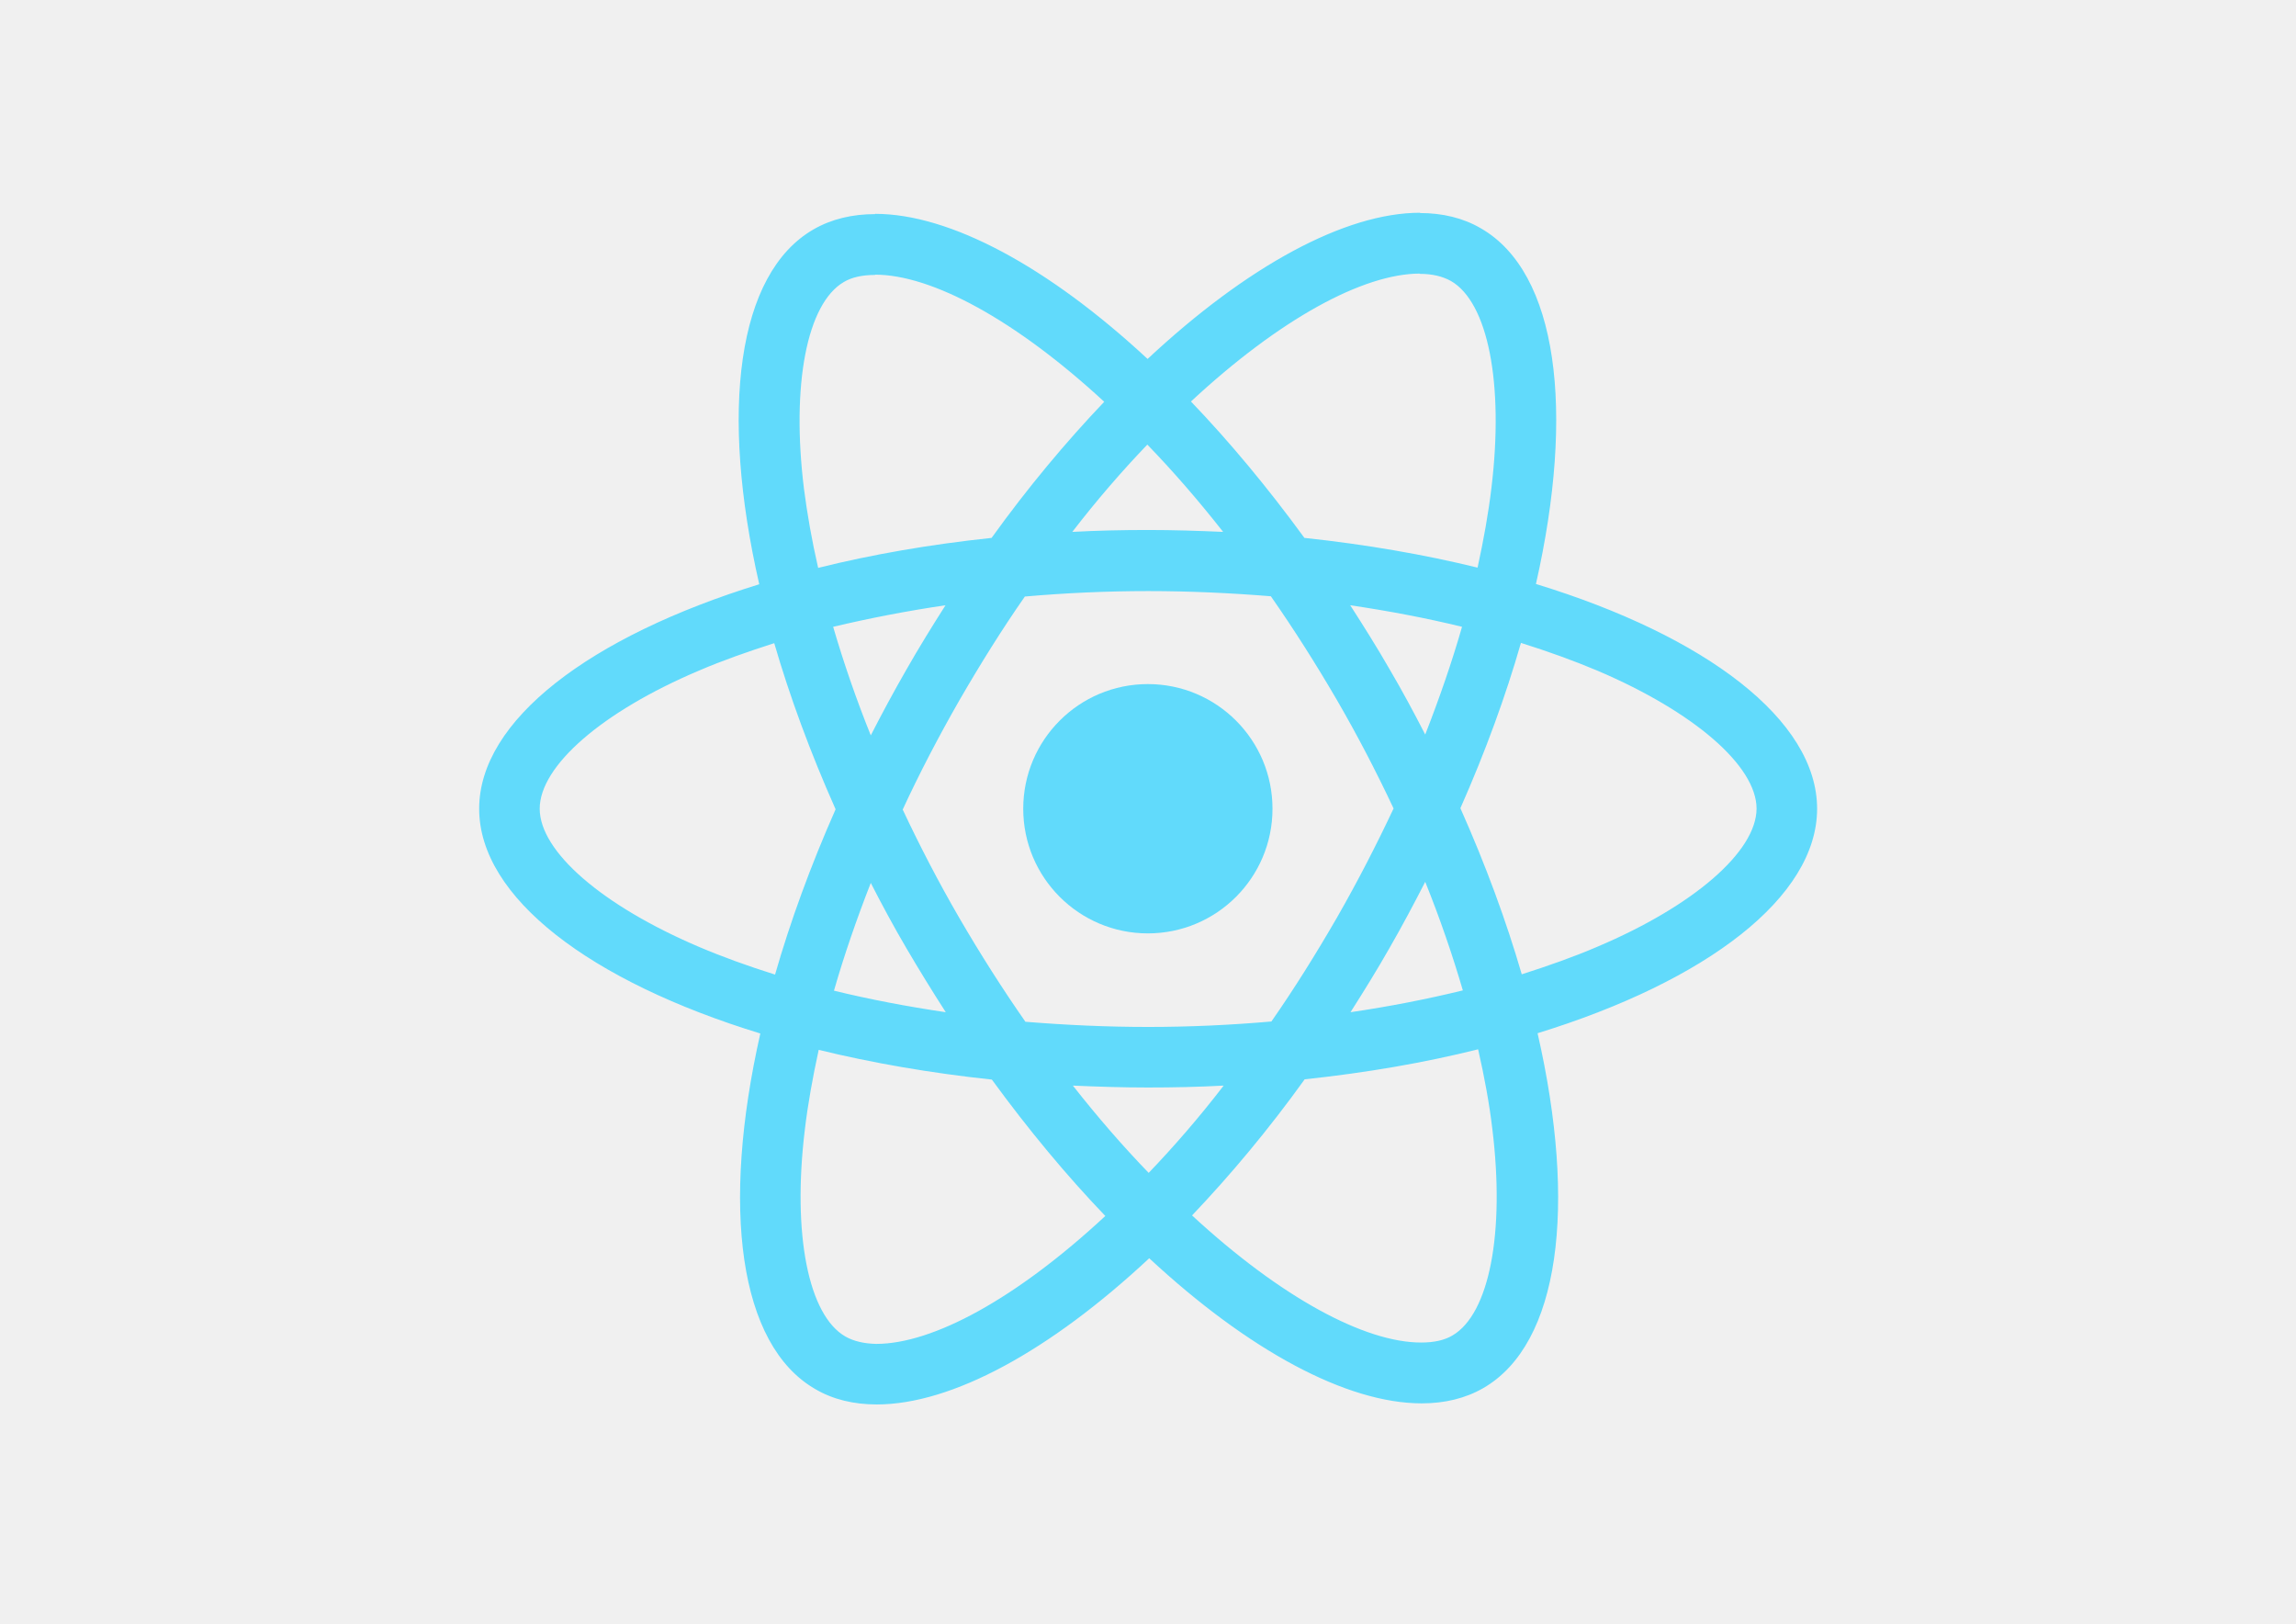
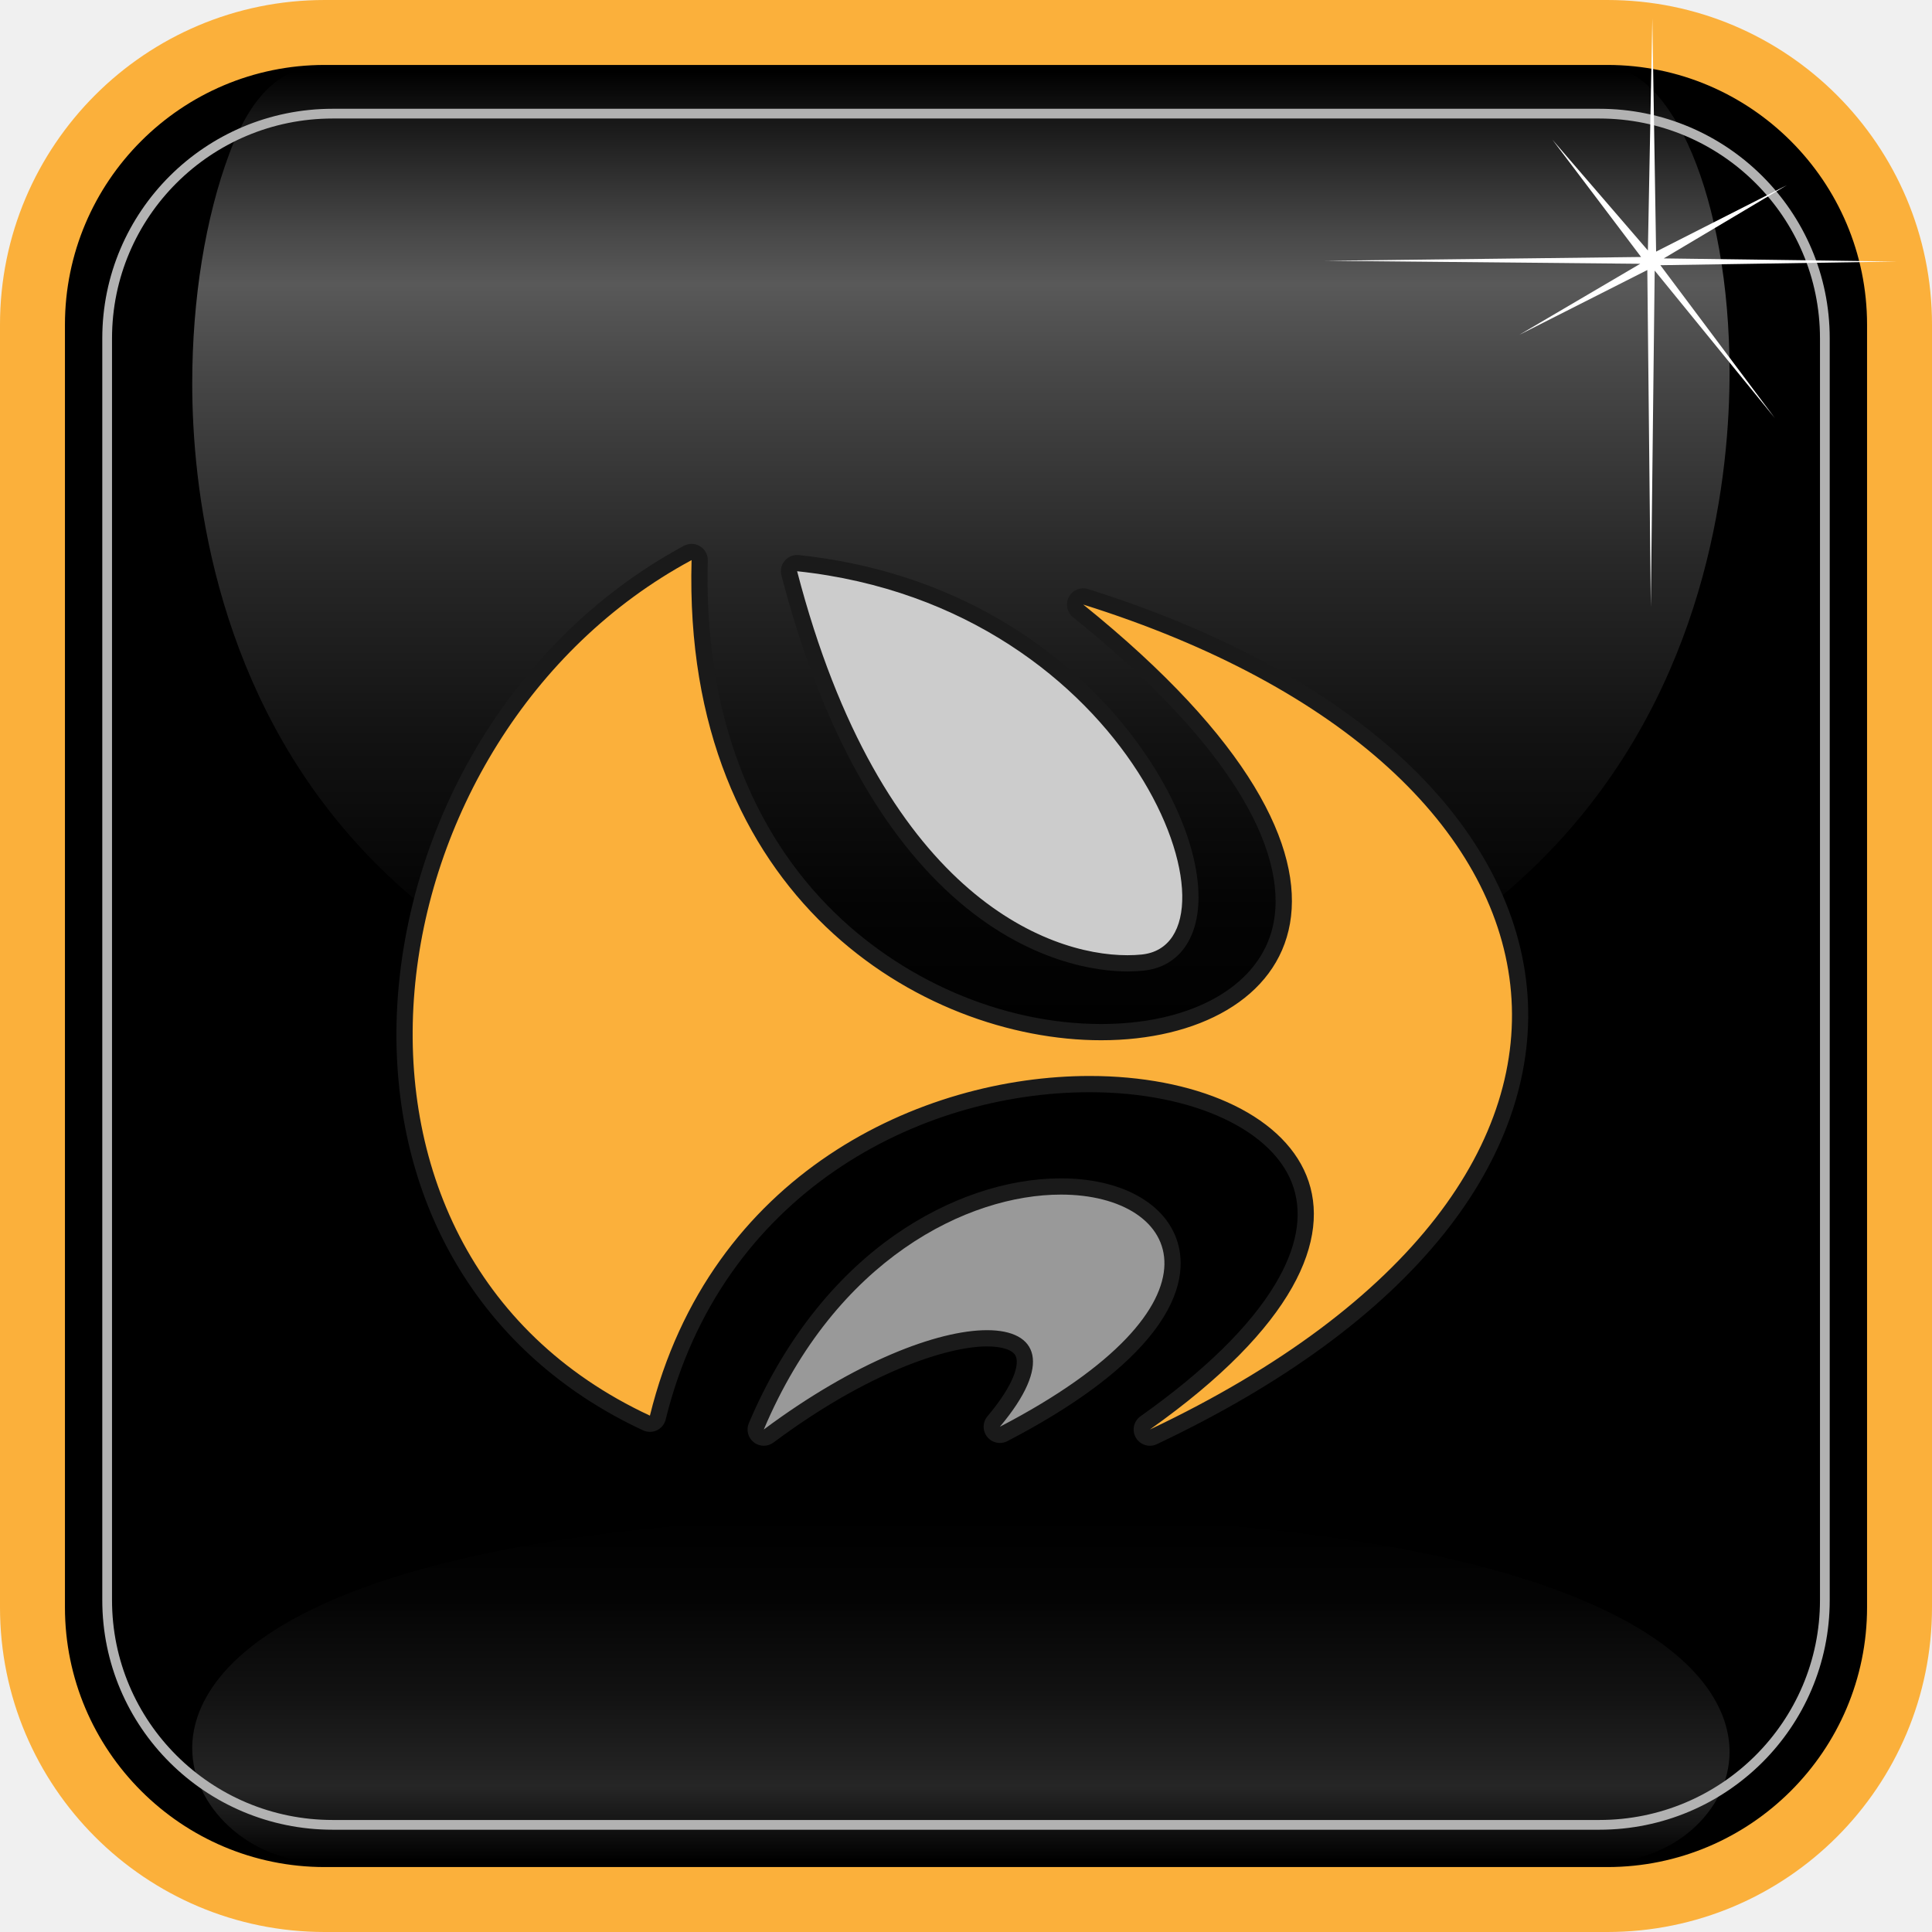
- <svg xmlns="http://www.w3.org/2000/svg" viewBox="0 0 841.9 595.3">
-   <g fill="#61DAFB">
-     <path d="M666.3 296.5c0-32.5-40.7-63.3-103.1-82.4 14.4-63.6 8-114.2-20.2-130.4-6.5-3.8-14.1-5.6-22.4-5.6v22.3c4.6 0 8.3.9 11.4 2.6 13.6 7.8 19.5 37.5 14.9 75.7-1.1 9.4-2.9 19.3-5.1 29.4-19.6-4.8-41-8.5-63.5-10.9-13.5-18.5-27.5-35.3-41.6-50 32.6-30.3 63.2-46.9 84-46.9V78c-27.5 0-63.5 19.6-99.9 53.6-36.4-33.8-72.4-53.2-99.9-53.2v22.3c20.7 0 51.4 16.5 84 46.6-14 14.7-28 31.4-41.3 49.9-22.6 2.4-44 6.1-63.6 11-2.3-10-4-19.7-5.2-29-4.7-38.2 1.1-67.9 14.6-75.8 3-1.8 6.9-2.6 11.5-2.6V78.5c-8.4 0-16 1.8-22.6 5.6-28.1 16.2-34.4 66.7-19.9 130.1-62.2 19.2-102.7 49.9-102.7 82.3 0 32.5 40.7 63.3 103.1 82.4-14.4 63.6-8 114.2 20.2 130.4 6.5 3.8 14.1 5.6 22.5 5.6 27.5 0 63.5-19.6 99.9-53.6 36.4 33.8 72.4 53.2 99.9 53.2 8.4 0 16-1.8 22.6-5.6 28.1-16.2 34.4-66.7 19.9-130.1 62-19.1 102.5-49.9 102.5-82.3zm-130.2-66.7c-3.7 12.9-8.3 26.2-13.5 39.5-4.1-8-8.4-16-13.1-24-4.6-8-9.5-15.8-14.4-23.4 14.2 2.1 27.9 4.7 41 7.9zm-45.8 106.5c-7.8 13.5-15.8 26.3-24.1 38.2-14.9 1.3-30 2-45.2 2-15.1 0-30.2-.7-45-1.9-8.3-11.9-16.4-24.6-24.2-38-7.6-13.1-14.5-26.4-20.8-39.8 6.2-13.4 13.2-26.8 20.7-39.9 7.8-13.5 15.8-26.3 24.1-38.2 14.9-1.3 30-2 45.2-2 15.1 0 30.2.7 45 1.9 8.3 11.9 16.4 24.6 24.2 38 7.6 13.1 14.5 26.4 20.8 39.8-6.3 13.4-13.2 26.8-20.7 39.9zm32.3-13c5.4 13.4 10 26.8 13.8 39.8-13.1 3.2-26.9 5.9-41.2 8 4.9-7.7 9.8-15.6 14.4-23.7 4.6-8 8.9-16.1 13-24.1zM421.2 430c-9.3-9.6-18.6-20.3-27.8-32 9 .4 18.2.7 27.5.7 9.4 0 18.7-.2 27.8-.7-9 11.7-18.3 22.4-27.5 32zm-74.4-58.9c-14.2-2.1-27.9-4.7-41-7.9 3.7-12.9 8.3-26.2 13.5-39.5 4.1 8 8.4 16 13.1 24 4.7 8 9.5 15.8 14.4 23.4zM420.7 163c9.3 9.6 18.6 20.3 27.8 32-9-.4-18.2-.7-27.5-.7-9.4 0-18.7.2-27.8.7 9-11.7 18.3-22.4 27.5-32zm-74 58.9c-4.9 7.7-9.8 15.6-14.4 23.7-4.6 8-8.9 16-13 24-5.4-13.4-10-26.8-13.8-39.8 13.1-3.1 26.9-5.8 41.2-7.9zm-90.5 125.2c-35.4-15.1-58.3-34.9-58.3-50.6 0-15.7 22.9-35.6 58.3-50.6 8.6-3.7 18-7 27.7-10.1 5.7 19.6 13.2 40 22.5 60.9-9.2 20.8-16.6 41.1-22.2 60.6-9.9-3.1-19.3-6.5-28-10.2zM310 490c-13.6-7.8-19.5-37.5-14.9-75.7 1.1-9.4 2.9-19.3 5.1-29.4 19.6 4.8 41 8.5 63.5 10.9 13.5 18.5 27.5 35.3 41.6 50-32.6 30.3-63.2 46.9-84 46.9-4.5-.1-8.3-1-11.3-2.7zm237.2-76.2c4.7 38.2-1.1 67.9-14.6 75.8-3 1.8-6.9 2.6-11.5 2.6-20.7 0-51.4-16.5-84-46.6 14-14.7 28-31.4 41.3-49.9 22.6-2.4 44-6.1 63.6-11 2.3 10.1 4.1 19.8 5.2 29.1zm38.5-66.7c-8.6 3.7-18 7-27.7 10.1-5.7-19.6-13.2-40-22.5-60.9 9.2-20.8 16.6-41.1 22.2-60.6 9.9 3.1 19.3 6.5 28.1 10.2 35.4 15.1 58.3 34.9 58.3 50.6-.1 15.7-23 35.6-58.4 50.6zM320.8 78.4z" />
-     <circle cx="420.9" cy="296.5" r="45.7" />
-     <path d="M520.5 78.1z" />
+ <svg xmlns="http://www.w3.org/2000/svg" version="1.1" x="0px" y="0px" width="595px" height="595px" viewBox="0 0 595 595" enable-background="new 0 0 595 595" xml:space="preserve">
+   <g id="Слой_3">
+     <path d="M500.729,11.829H92.919c-45.542,0-82.594,37.052-82.594,82.595v407.811c0,45.543,37.053,82.596,82.594,82.596h407.81   c45.543,0,82.595-37.053,82.595-82.596V94.423C583.324,48.881,546.272,11.829,500.729,11.829z" />
+     <linearGradient id="SVGID_1_" gradientUnits="userSpaceOnUse" x1="295.928" y1="-124.491" x2="295.928" y2="-231.495" gradientTransform="matrix(1 0 0 -1 0 342.0029)">
+       <stop offset="0" style="stop-color:#000000" />
+       <stop offset="0.247" style="stop-color:#040404" />
+       <stop offset="0.516" style="stop-color:#121212" />
+       <stop offset="0.782" style="stop-color:#262626" />
+       <stop offset="0.9" style="stop-color:#131313" />
+       <stop offset="0.995" style="stop-color:#000000" />
+     </linearGradient>
+     <path fill="url(#SVGID_1_)" d="M293.272,466.494c-82.866,0-145.497,8.176-186.152,24.297   c-41.693,16.535-47.919,36.873-47.919,47.523c0,8.902,4.063,17.527,11.44,24.285c7.674,7.027,17.742,10.898,28.35,10.898h395   c20.867,0,38.571-15.52,38.663-33.889c0.054-10.729-6.176-31.246-48.503-48.111c-41.391-16.492-105.12-24.904-189.418-25.002   L293.272,466.494L293.272,466.494z" />
+     <linearGradient id="SVGID_2_" gradientUnits="userSpaceOnUse" x1="295.928" y1="327.498" x2="295.928" y2="20.495">
+       <stop offset="0" style="stop-color:#000000" />
+       <stop offset="0.156" style="stop-color:#040404" />
+       <stop offset="0.327" style="stop-color:#121212" />
+       <stop offset="0.505" style="stop-color:#282828" />
+       <stop offset="0.687" style="stop-color:#464646" />
+       <stop offset="0.782" style="stop-color:#595959" />
+       <stop offset="0.838" style="stop-color:#464646" />
+       <stop offset="0.953" style="stop-color:#141414" />
+       <stop offset="0.995" style="stop-color:#000000" />
+     </linearGradient>
+     <path fill="url(#SVGID_2_)" d="M293.272,327.498c-82.866,0-145.497-23.837-186.152-70.847   c-41.693-48.21-47.919-107.51-47.919-138.567c0-25.961,4.063-51.109,11.44-70.811c7.674-20.491,17.742-26.778,28.35-26.778h395   c20.867,0,38.571,40.25,38.663,93.812c0.054,31.283-6.176,91.107-48.503,140.285c-41.391,48.087-105.12,72.616-189.418,72.904   L293.272,327.498L293.272,327.498z" />
+   </g>
+   <g id="abstract">
+     <g>
+       <path fill="#FBB03B" d="M354.133,442.75c-0.863,0-1.697-0.447-2.159-1.236c-0.656-1.12-0.347-2.554,0.712-3.303    c37.559-26.631,54.638-52.621,48.088-73.183c-6.028-18.93-31.607-31.16-65.166-31.16c-53.63,0-115.562,31.756-133.024,102.702    c-0.18,0.727-0.673,1.334-1.346,1.657c-0.343,0.166-0.711,0.246-1.082,0.246c-0.36,0-0.72-0.076-1.054-0.233    c-45.793-21.3-72.929-63.281-74.449-115.183c-1.825-62.319,33.196-123.708,87.148-152.759c0.371-0.199,0.777-0.298,1.186-0.298    c0.455,0,0.91,0.125,1.313,0.373c0.758,0.468,1.211,1.304,1.186,2.197c-1.226,44.146,11.755,81.496,37.54,108.006    c22.711,23.35,54.901,37.29,86.113,37.29c27.279,0,48.065-10.883,54.247-28.403c4.111-11.647,1.75-26.1-6.827-41.793    c-10.108-18.491-28.452-38.524-54.524-59.539c-0.936-0.753-1.202-2.066-0.635-3.125c0.442-0.83,1.302-1.321,2.206-1.321    c0.247,0,0.499,0.036,0.747,0.114c40.073,12.577,73.451,30.645,96.526,52.254c22.51,21.077,35.327,45.508,37.067,70.649    c1.681,24.271-7.064,49.101-25.289,71.805c-19.401,24.169-48.825,45.703-87.453,64C354.857,442.672,354.493,442.75,354.133,442.75    L354.133,442.75z" />
+       <path fill="#1A1A1A" d="M212.985,172.5c-2.882,103.758,70.936,147.867,126.151,147.867c59.501,0,97.4-51.209-5.535-134.18    c160.82,50.471,183.063,177.075,20.53,254.063c89.295-63.31,45.496-108.875-18.524-108.881    c-51.895-0.005-117.071,29.925-135.453,104.605C89.803,384.647,112.9,226.392,212.985,172.5L212.985,172.5z M212.985,167.5    c-0.814,0-1.629,0.198-2.371,0.598c-27.563,14.842-50.54,37.886-66.444,66.642c-15.07,27.247-22.89,58.639-22.018,88.393    c1.549,52.88,29.211,95.662,75.893,117.374c0.668,0.312,1.389,0.467,2.109,0.467c0.739,0,1.478-0.164,2.161-0.491    c1.349-0.646,2.336-1.862,2.694-3.313c17.142-69.639,77.944-100.805,130.597-100.8c31.951,0.003,57.183,11.826,62.786,29.42    c2.789,8.758,0.893,18.737-5.638,29.661c-7.769,12.998-21.736,26.698-41.515,40.721c-2.115,1.5-2.733,4.367-1.424,6.604    c0.925,1.58,2.593,2.476,4.318,2.476c0.719,0,1.448-0.155,2.138-0.482c38.974-18.461,68.693-40.228,88.334-64.695    c18.624-23.203,27.558-48.633,25.833-73.542c-1.786-25.783-14.875-50.784-37.853-72.302    c-23.348-21.863-57.059-40.125-97.488-52.814c-0.495-0.155-1-0.23-1.497-0.23c-1.805,0-3.521,0.981-4.409,2.642    c-1.133,2.119-0.6,4.744,1.271,6.252c25.815,20.808,43.949,40.588,53.899,58.792c8.228,15.051,10.531,28.801,6.664,39.762    c-5.818,16.49-25.702,26.733-51.891,26.733c-30.55,0-62.072-13.658-84.321-36.534c-25.303-26.016-38.039-62.737-36.832-106.194    c0.05-1.784-0.855-3.459-2.375-4.396C214.806,167.749,213.896,167.5,212.985,167.5L212.985,167.5z" />
+     </g>
+     <g>
+       <path fill="#999999" d="M235.227,442.751c-0.544,0-1.09-0.178-1.542-0.533c-0.887-0.695-1.199-1.9-0.76-2.94    c23.041-54.529,64.943-73.878,93.825-73.878c17.725,0,30.991,7.426,33.8,18.918c4.209,17.218-14.545,38.102-51.458,57.295    c-0.366,0.19-0.762,0.283-1.153,0.283c-0.738,0-1.463-0.329-1.95-0.938c-0.747-0.931-0.73-2.26,0.037-3.172    c7.742-9.207,11.036-16.951,9.038-21.244c-1.777-3.817-7.709-4.387-11.087-4.387c-13.013,0-37.517,7.907-67.255,30.098    C236.278,442.586,235.752,442.751,235.227,442.751L235.227,442.751z" />
+       <path fill="#1A1A1A" d="M326.75,367.9c37.336,0,53.89,33.689-18.812,71.494c16.161-19.219,11.804-29.74-3.963-29.74    c-15.111,0-40.7,9.664-68.749,30.595C257.472,387.603,298.19,367.9,326.75,367.9L326.75,367.9z M326.75,362.9    c-16.826,0-34.933,6.154-50.986,17.329c-19.096,13.292-34.706,33.375-45.143,58.075c-0.879,2.079-0.255,4.489,1.521,5.882    c0.904,0.709,1.994,1.064,3.084,1.064c1.051,0,2.103-0.33,2.99-0.993c29.279-21.85,53.723-29.602,65.759-29.602    c4.665,0,7.963,1.1,8.821,2.943c1.195,2.567-0.459,8.795-8.686,18.579c-1.535,1.826-1.566,4.482-0.074,6.345    c0.976,1.218,2.425,1.873,3.904,1.873c0.781,0,1.571-0.183,2.304-0.564c19.642-10.213,34.146-20.769,43.112-31.371    c10.672-12.622,11.123-22.593,9.621-28.735c-1.599-6.54-6.089-11.956-12.985-15.662C343.708,364.686,335.671,362.9,326.75,362.9    L326.75,362.9z" />
+     </g>
+     <g>
+       <path fill="#CCCCCC" d="M347.207,296.68c-8.154,0-29.566-2.205-52.245-22.628c-22.985-20.699-40.444-53.502-51.89-97.499    c-0.206-0.794-0.01-1.641,0.526-2.261c0.477-0.553,1.169-0.869,1.891-0.869c0.089,0,0.177,0.004,0.266,0.014    c45.006,4.795,74.038,25.801,90.468,42.579c18.516,18.907,30.441,42.624,30.386,60.418c-0.04,11.791-5.432,19.09-14.795,20.026    C350.344,296.605,348.794,296.68,347.207,296.68L347.207,296.68z" />
+       <path fill="#1A1A1A" d="M245.492,175.922c104.362,11.12,140.29,114.627,106.073,118.049c-1.345,0.134-2.8,0.209-4.357,0.209    C322.202,294.18,271.26,274.968,245.492,175.922L245.492,175.922z M245.492,170.922c-1.446,0-2.832,0.627-3.788,1.736    c-1.071,1.243-1.464,2.934-1.051,4.522c11.572,44.479,29.281,77.696,52.636,98.728c23.325,21.004,45.477,23.271,53.918,23.271    c1.672,0,3.305-0.079,4.855-0.234c10.631-1.063,17.003-9.477,17.045-22.505c0.06-18.417-12.147-42.822-31.099-62.176    c-16.716-17.07-46.244-38.441-91.988-43.315C245.845,170.931,245.668,170.922,245.492,170.922L245.492,170.922z" />
+     </g>
+   </g>
+   <g id="border">
+     <path fill="#FBB03B" d="M495,0c55.229,0,100,44.771,100,100v395c0,55.229-44.771,100-100,100H100C44.771,595,0,550.229,0,495V100   C0,44.771,44.771,0,100,0H495L495,0z M495,20H100c-44.112,0-80,35.888-80,80v395c0,44.112,35.888,80,80,80h395   c44.112,0,80-35.888,80-80V100C575,55.888,539.112,20,495,20L495,20z" />
+     <path fill="none" stroke="#B2B2B2" stroke-width="3" d="M562,492.81c0,38.213-31.096,69.19-69.453,69.19H102.453   C64.095,562,33,531.022,33,492.81V104.19C33,65.978,64.095,35,102.453,35h390.094C530.904,35,562,65.978,562,104.19V492.81z" />
+     <polygon fill="#FFFFFF" points="505.407,79.146 408.102,80.309 505.145,81.24 467.91,103.115 507.326,83.16 508.401,186.893    509.596,83.334 546.569,128.714 511.341,81.676 584.268,80.542 512.388,79.582 550.291,57.037 510.032,77.487 508.867,5.607    507.501,77.138 478.092,43.016  " />
  </g>
</svg>
